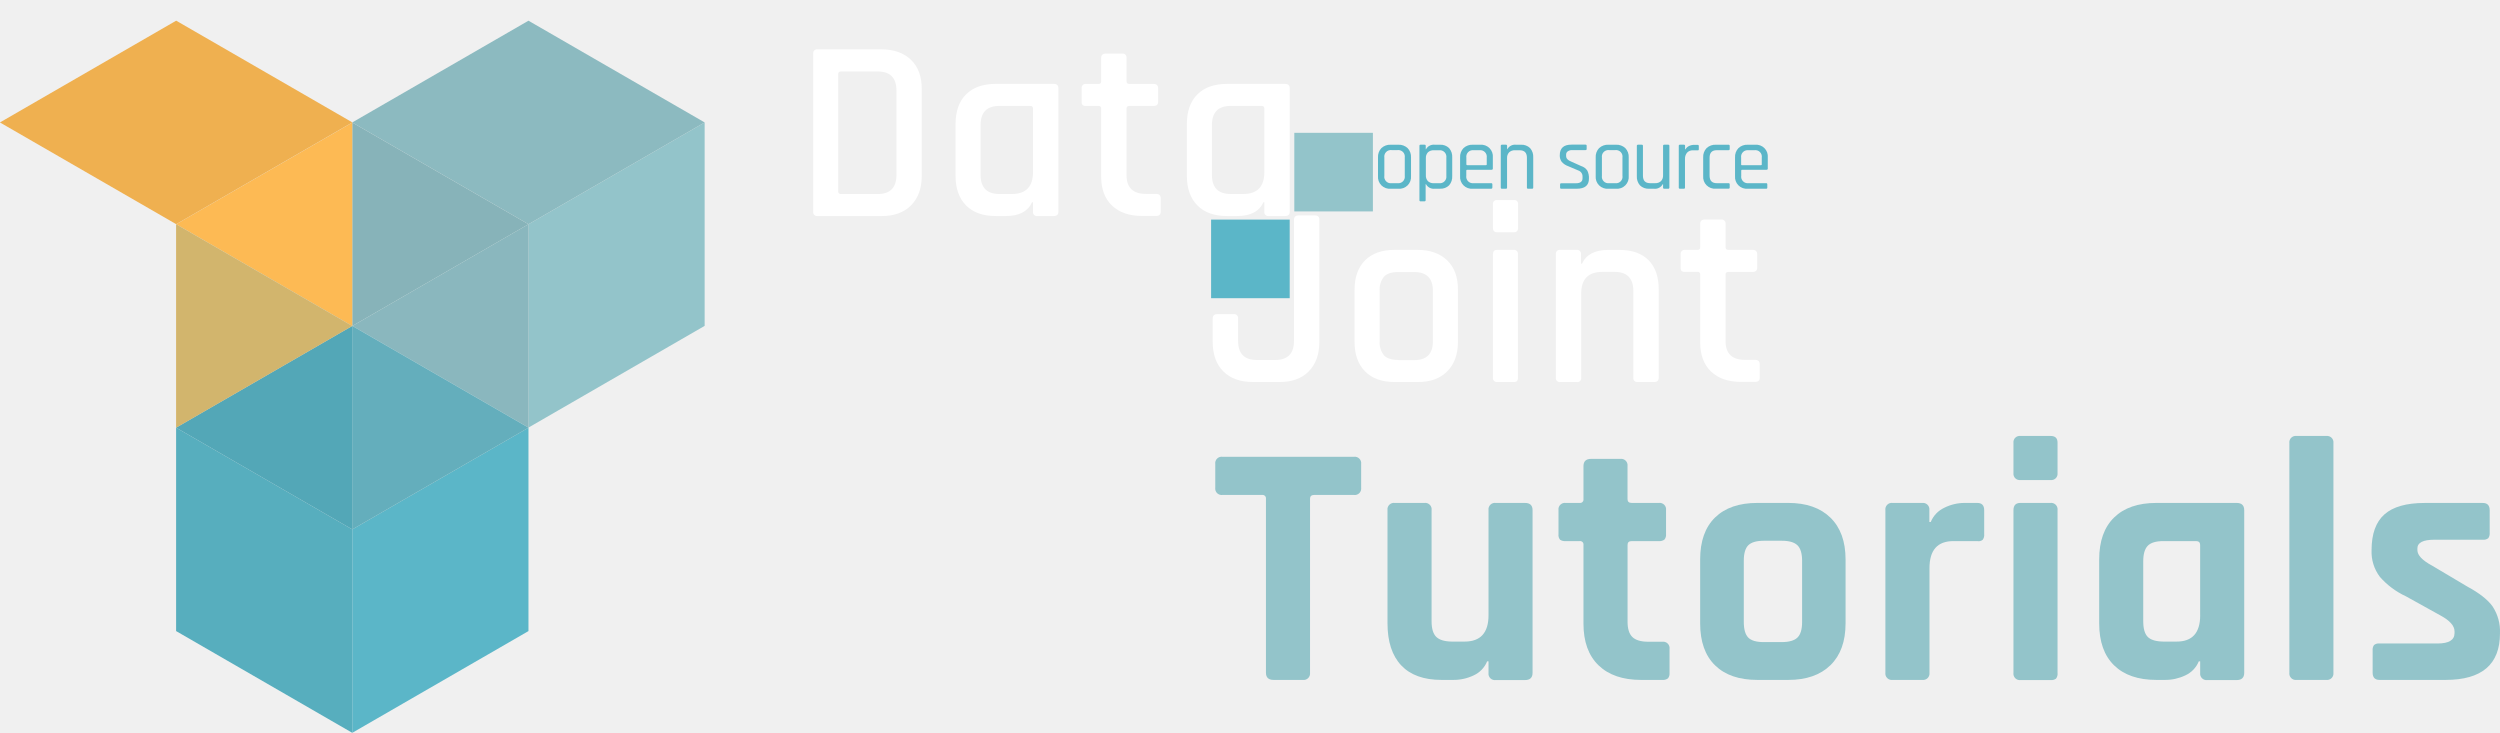
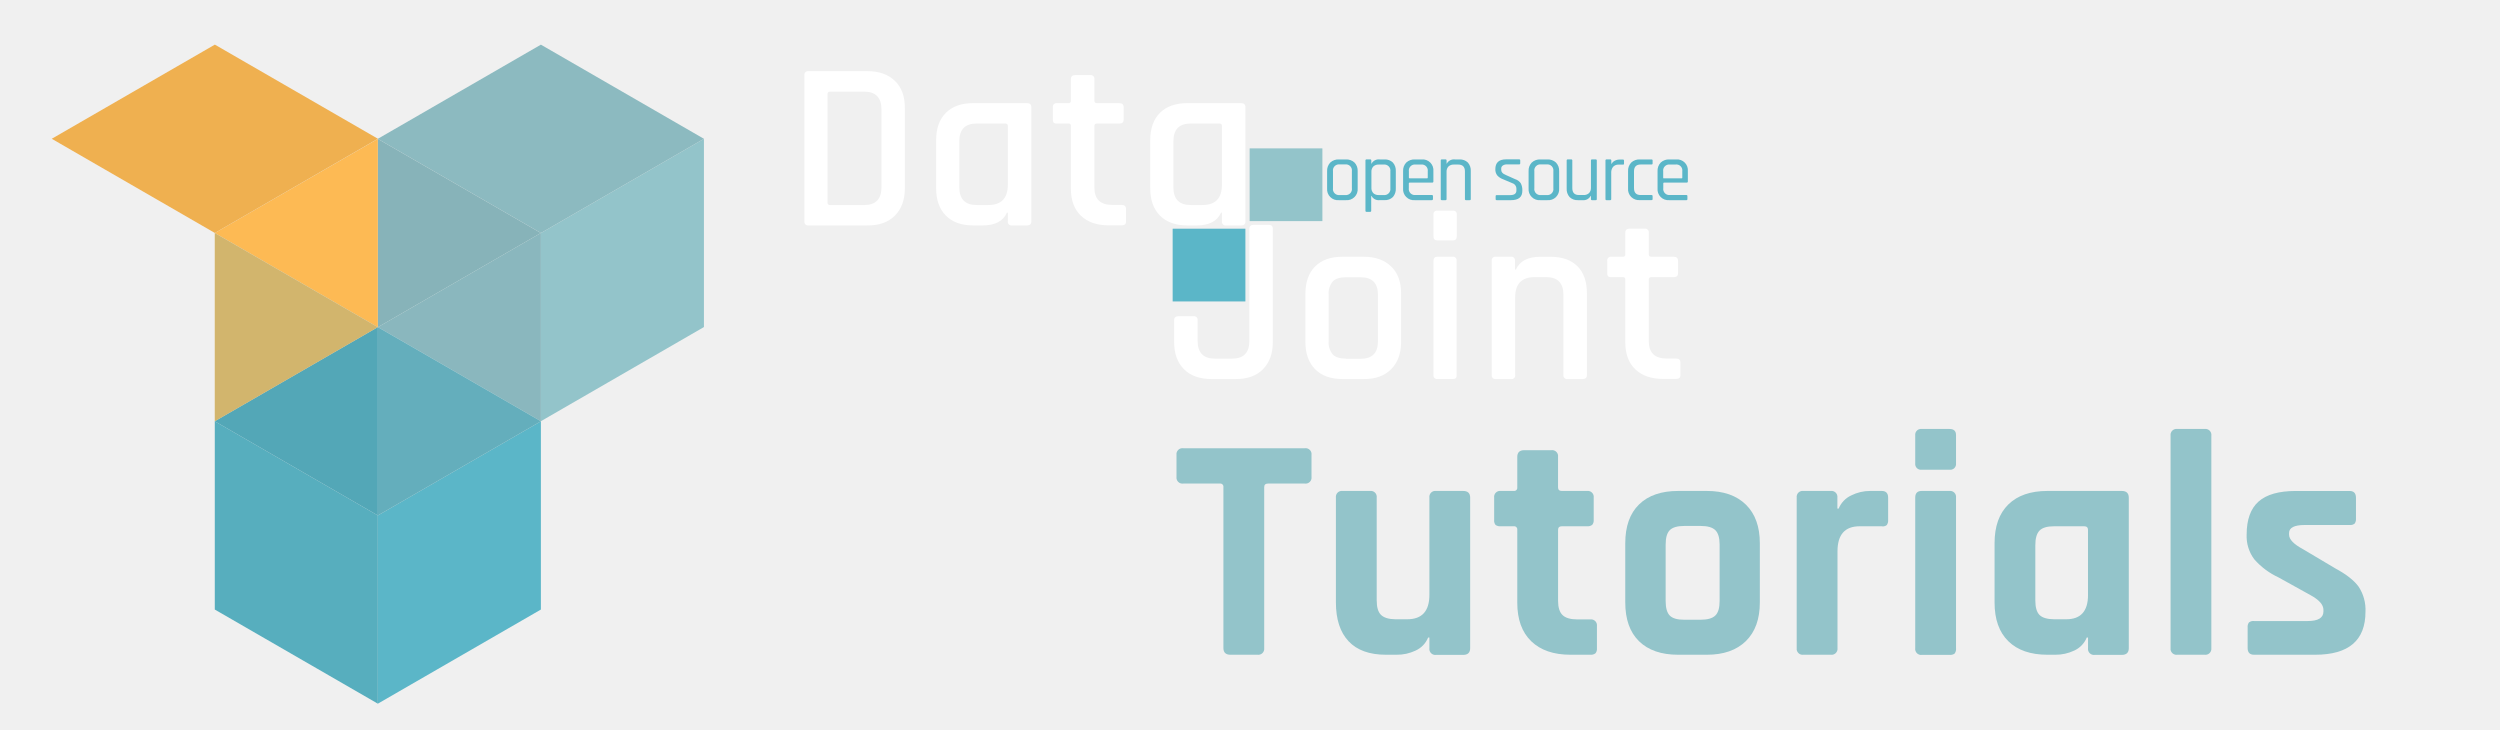
- <svg xmlns="http://www.w3.org/2000/svg" id="Layer_1" data-name="Layer 1" viewBox="0 0 799.62 234.39">
+ <svg xmlns="http://www.w3.org/2000/svg" id="Layer_1" data-name="Layer 1" viewBox="0 0 864 252">
  <defs>
    <style>.cls-1{fill:#fff;}.cls-10,.cls-2{fill:#93c4ca;}.cls-3{fill:#5bb6c8;}.cls-4{fill:none;}.cls-5{fill:#8cbac0;}.cls-6{fill:#87b3b9;}.cls-7{fill:#54a7b7;}.cls-8{fill:#fdba54;}.cls-9{fill:#57aebe;}.cls-10,.cls-12{opacity:0.25;}.cls-11{fill:#efb050;}.cls-12{fill:#50a6b7;}</style>
  </defs>
-   <path class="cls-1" d="M278,76.5V26a1.24,1.24,0,0,1,1.41-1.41h20.38q6,0,9.49,3.36t3.44,9.49V65.06q0,6-3.44,9.45t-9.49,3.4H279.36A1.24,1.24,0,0,1,278,76.5Zm8.95-5.63h11.68q6,0,6-6.13V37.8q0-6.13-6-6.13H286.9c-.61,0-.91.28-.91.83V70A.8.8,0,0,0,286.9,70.87Z" transform="translate(-17.9 -8.81)" />
-   <path class="cls-1" d="M339.61,77.91h-3.23q-6.13,0-9.49-3.4t-3.36-9.45V48.49q0-6.13,3.36-9.49t9.49-3.36h18.56q1.49,0,1.49,1.41V76.5q0,1.41-1.49,1.41h-5.22a1.24,1.24,0,0,1-1.41-1.41v-3H348Q346,77.91,339.61,77.91Zm8.7-14.09V43.52q0-.83-.91-.83h-9.86q-6,0-6,6.13V64.73q0,6.13,6,6.13h4Q348.3,70.87,348.31,63.82Z" transform="translate(-17.9 -8.81)" />
-   <path class="cls-1" d="M369.27,42.69h-4a1.59,1.59,0,0,1-1.12-.29,1.45,1.45,0,0,1-.29-1V37.06a1.25,1.25,0,0,1,1.41-1.41h4a.73.73,0,0,0,.83-.83V27.36q0-1.41,1.49-1.41h5.22a1.25,1.25,0,0,1,1.41,1.41v7.46c0,.55.3.83.91.83h7.71q1.49,0,1.49,1.41v4.31q0,1.33-1.49,1.33h-7.71c-.61,0-.91.28-.91.83v21.3q0,6,6.21,6h3.23q1.49,0,1.49,1.41v4.31q0,1.33-1.49,1.33h-4.47q-6.13,0-9.61-3.31t-3.48-9.36V43.52A.73.73,0,0,0,369.27,42.69Z" transform="translate(-17.9 -8.81)" />
-   <path class="cls-1" d="M413.6,77.91h-3.23q-6.13,0-9.49-3.4t-3.36-9.45V48.49q0-6.13,3.36-9.49t9.49-3.36h18.56q1.49,0,1.49,1.41V76.5q0,1.41-1.49,1.41h-5.22a1.24,1.24,0,0,1-1.41-1.41v-3H422Q420,77.91,413.6,77.91Zm8.7-14.09V43.52q0-.83-.91-.83h-9.86q-6,0-6,6.13V64.73q0,6.13,6,6.13h4Q422.3,70.87,422.3,63.82Z" transform="translate(-17.9 -8.81)" />
-   <path class="cls-1" d="M433.26,77.71h5.22q1.41,0,1.41,1.33v39.11q0,6-3.4,9.45T427,131h-8.29q-6.13,0-9.53-3.4t-3.4-9.45v-7.46q0-1.41,1.49-1.41h5.22a1.25,1.25,0,0,1,1.41,1.41v7.13q0,6.13,6,6.13h5.88q6,0,6-6.13V79.12Q431.77,77.71,433.26,77.71Z" transform="translate(-17.9 -8.81)" />
-   <path class="cls-1" d="M471.29,131H464q-6.13,0-9.49-3.4t-3.36-9.45V101.57q0-6.13,3.36-9.49T464,88.73h7.29q6,0,9.49,3.36t3.44,9.49v16.57q0,6-3.44,9.45T471.29,131Zm-6.13-7h5.05q6,0,6-6V101.82q0-6-6-6h-5.05q-3.15,0-4.56,1.45a6.41,6.41,0,0,0-1.41,4.6V117.9a6.4,6.4,0,0,0,1.41,4.6Q462,123.94,465.16,123.94Z" transform="translate(-17.9 -8.81)" />
-   <path class="cls-1" d="M495.41,81.68V74.14a1.17,1.17,0,0,1,1.33-1.33h5.39a1.17,1.17,0,0,1,1.33,1.33v7.54q0,1.41-1.33,1.41h-5.39Q495.41,83.09,495.41,81.68Zm0,47.9V90.14q0-1.41,1.33-1.41H502a1.25,1.25,0,0,1,1.41,1.41v39.44a1.6,1.6,0,0,1-.29,1.12,1.45,1.45,0,0,1-1,.29h-5.3A1.24,1.24,0,0,1,495.41,129.58Z" transform="translate(-17.9 -8.81)" />
-   <path class="cls-1" d="M522.17,131h-5.22a1.24,1.24,0,0,1-1.41-1.41V90.14a1.24,1.24,0,0,1,1.41-1.41h5.22a1.25,1.25,0,0,1,1.41,1.41v3h.33q2-4.39,8.37-4.39h3.65q6,0,9.28,3.31t3.23,9.53v28q0,1.41-1.49,1.41h-5.22a1.24,1.24,0,0,1-1.41-1.41V101.9q0-6.13-6-6.13h-3.89q-6.8,0-6.79,7v26.77A1.24,1.24,0,0,1,522.17,131Z" transform="translate(-17.9 -8.81)" />
-   <path class="cls-1" d="M560.87,95.77h-4a1.6,1.6,0,0,1-1.12-.29,1.45,1.45,0,0,1-.29-1V90.14a1.25,1.25,0,0,1,1.41-1.41h4a.73.73,0,0,0,.83-.83V80.44q0-1.41,1.49-1.41h5.22a1.25,1.25,0,0,1,1.41,1.41V87.9q0,.83.91.83h7.71q1.49,0,1.49,1.41v4.31q0,1.33-1.49,1.33h-7.71q-.91,0-.91.83v21.3q0,6,6.21,6h3.23q1.49,0,1.49,1.41v4.31q0,1.33-1.49,1.33h-4.47q-6.13,0-9.61-3.31t-3.48-9.36V96.6A.73.73,0,0,0,560.87,95.77Z" transform="translate(-17.9 -8.81)" />
-   <rect class="cls-2" x="413.98" y="42.48" width="25.14" height="25.14" />
-   <rect class="cls-3" x="387.37" y="70.24" width="25.14" height="25.14" />
-   <path class="cls-3" d="M465.11,69.18h-2.37a3.76,3.76,0,0,1-4.09-4.09V59.18a4,4,0,0,1,1.09-3,4.08,4.08,0,0,1,3-1.08h2.38a4.08,4.08,0,0,1,3,1.08,4,4,0,0,1,1.09,3v5.91a3.76,3.76,0,0,1-4.09,4.09ZM463,67.41h1.93A2.08,2.08,0,0,0,467.21,65v-5.8a2.08,2.08,0,0,0-2.32-2.38H463a2.08,2.08,0,0,0-2.32,2.38V65A2.08,2.08,0,0,0,463,67.41Z" transform="translate(-17.9 -8.81)" />
-   <path class="cls-3" d="M473.53,73.21h-1.24a.34.34,0,0,1-.39-.39V55.48a.34.34,0,0,1,.39-.39h1.24a.34.34,0,0,1,.39.39v1.08H474a2.8,2.8,0,0,1,2.82-1.46h1.66a3.85,3.85,0,0,1,2.91,1.08,4.16,4.16,0,0,1,1,3v5.91a4.16,4.16,0,0,1-1,3,3.85,3.85,0,0,1-2.91,1.08h-1.66A2.8,2.8,0,0,1,474,67.72h-.11v5.11A.34.34,0,0,1,473.53,73.21Zm3-5.8h1.63a2.1,2.1,0,0,0,2.35-2.4V59.27a2.1,2.1,0,0,0-2.35-2.4h-1.63a2.58,2.58,0,0,0-1.91.66,2.54,2.54,0,0,0-.66,1.88v5.47a2.54,2.54,0,0,0,.66,1.88A2.58,2.58,0,0,0,476.49,67.41Z" transform="translate(-17.9 -8.81)" />
-   <path class="cls-3" d="M494.83,69.18H489a3.76,3.76,0,0,1-4.09-4.09V59.18a4,4,0,0,1,1.09-3,4.08,4.08,0,0,1,3-1.08h2.32a3.74,3.74,0,0,1,4.06,4.09v3.51q0,.41-.39.41h-7.82c-.18,0-.28.08-.28.25V65a2.09,2.09,0,0,0,2.32,2.4h5.63a.34.34,0,0,1,.39.39v1Q495.21,69.18,494.83,69.18Zm-7.68-7.54h6a.24.24,0,0,0,.28-.28V59.24a2.08,2.08,0,0,0-2.32-2.38h-1.88a2.08,2.08,0,0,0-2.32,2.38v2.13A.24.24,0,0,0,487.15,61.64Z" transform="translate(-17.9 -8.81)" />
-   <path class="cls-3" d="M499.55,69.18h-1.24a.34.34,0,0,1-.39-.39V55.48a.34.34,0,0,1,.39-.39h1.24a.34.34,0,0,1,.39.39v1.08H500a2.8,2.8,0,0,1,2.82-1.46h1.55a3.9,3.9,0,0,1,2.93,1.08,4.13,4.13,0,0,1,1,3v9.61a.34.34,0,0,1-.39.39h-1.24a.34.34,0,0,1-.39-.39V59.27q0-2.4-2.32-2.4H502.5a2.58,2.58,0,0,0-1.91.66,2.54,2.54,0,0,0-.66,1.88v9.39A.34.34,0,0,1,499.55,69.18Z" transform="translate(-17.9 -8.81)" />
-   <path class="cls-3" d="M522.2,69.18h-4.92a.34.34,0,0,1-.39-.39v-1c0-.24.13-.36.39-.36h4.64q2.15,0,2.15-1.6v-.52a2,2,0,0,0-1.41-2l-3.26-1.38a4.8,4.8,0,0,1-2-1.37,3.32,3.32,0,0,1-.61-2.09q0-3.4,3.73-3.4H525a.34.34,0,0,1,.39.39v1q0,.36-.39.36h-4.17a2.34,2.34,0,0,0-1.5.41,1.22,1.22,0,0,0-.51,1v.47q0,1.16,1.58,1.77l3.26,1.46a3.59,3.59,0,0,1,1.95,1.46,5.17,5.17,0,0,1,.51,2.51Q526.15,69.18,522.2,69.18Z" transform="translate(-17.9 -8.81)" />
-   <path class="cls-3" d="M534.74,69.18h-2.37a3.76,3.76,0,0,1-4.09-4.09V59.18a4,4,0,0,1,1.09-3,4.08,4.08,0,0,1,3-1.08h2.38a4.08,4.08,0,0,1,3,1.08,4,4,0,0,1,1.09,3v5.91a3.76,3.76,0,0,1-4.09,4.09Zm-2.15-1.77h1.93A2.08,2.08,0,0,0,536.84,65v-5.8a2.08,2.08,0,0,0-2.32-2.38h-1.93a2.08,2.08,0,0,0-2.32,2.38V65A2.08,2.08,0,0,0,532.58,67.41Z" transform="translate(-17.9 -8.81)" />
-   <path class="cls-3" d="M546.92,69.18h-1.55a3.9,3.9,0,0,1-2.93-1.08,4.13,4.13,0,0,1-1-3V55.48a.34.34,0,0,1,.39-.39H543a.34.34,0,0,1,.39.39V65q0,2.4,2.29,2.4h1.58a2.58,2.58,0,0,0,1.91-.66,2.54,2.54,0,0,0,.66-1.88V55.48a.34.34,0,0,1,.39-.39h1.24a.34.34,0,0,1,.39.39V68.79a.34.34,0,0,1-.39.39h-1.24a.34.34,0,0,1-.39-.39V67.72h-.11A2.8,2.8,0,0,1,546.92,69.18Z" transform="translate(-17.9 -8.81)" />
-   <path class="cls-3" d="M556.48,69.18h-1.24a.34.34,0,0,1-.39-.39V55.48a.34.34,0,0,1,.39-.39h1.24a.34.34,0,0,1,.39.39v1.1H557a2.4,2.4,0,0,1,1-1,3.62,3.62,0,0,1,1.82-.44h1.08c.24,0,.36.13.36.39v1a.44.44,0,0,1-.08.29.29.29,0,0,1-.28.07h-1.49a2.42,2.42,0,0,0-1.91.75,3,3,0,0,0-.66,2v9.14A.34.34,0,0,1,556.48,69.18Z" transform="translate(-17.9 -8.81)" />
-   <path class="cls-3" d="M571.14,67.8v1q0,.36-.39.36h-4a3.76,3.76,0,0,1-4.09-4.09V59.18a4,4,0,0,1,1.09-3,4.08,4.08,0,0,1,3-1.08h4a.34.34,0,0,1,.39.39v1q0,.36-.39.36H567q-2.29,0-2.29,2.4V65q0,2.4,2.29,2.4h3.78A.34.34,0,0,1,571.14,67.8Z" transform="translate(-17.9 -8.81)" />
-   <path class="cls-3" d="M582.8,69.18h-5.86a3.76,3.76,0,0,1-4.09-4.09V59.18a4,4,0,0,1,1.09-3,4.08,4.08,0,0,1,3-1.08h2.32a3.74,3.74,0,0,1,4.06,4.09v3.51q0,.41-.39.41h-7.82c-.18,0-.28.08-.28.25V65a2.09,2.09,0,0,0,2.32,2.4h5.63a.34.34,0,0,1,.39.39v1Q583.19,69.18,582.8,69.18Zm-7.68-7.54h6a.24.24,0,0,0,.28-.28V59.24A2.08,2.08,0,0,0,579,56.86h-1.88a2.08,2.08,0,0,0-2.32,2.38v2.13A.24.24,0,0,0,575.12,61.64Z" transform="translate(-17.9 -8.81)" />
-   <rect class="cls-4" x="254" width="419.09" height="168.55" />
-   <path class="cls-2" d="M434.57,226.28h-9.32q-2.44,0-2.44-2.33V168.34a1.08,1.08,0,0,0-1.22-1.22H408.93a2.06,2.06,0,0,1-2.33-2.33v-7.55a2.06,2.06,0,0,1,2.33-2.33h42a2.06,2.06,0,0,1,2.33,2.33v7.55a2.06,2.06,0,0,1-2.33,2.33H438.24q-1.33,0-1.33,1.22V224A2.06,2.06,0,0,1,434.57,226.28Z" transform="translate(-17.9 -8.81)" />
-   <path class="cls-2" d="M482.64,226.28H479q-8.55,0-12.93-4.66t-4.38-13.43V172a2.06,2.06,0,0,1,2.33-2.33h9.44a2.06,2.06,0,0,1,2.33,2.33v35.52q0,3.55,1.5,5t4.94,1.5h4.11q7.66,0,7.66-8.44V172a2.06,2.06,0,0,1,2.33-2.33h9.32q2.44,0,2.44,2.33V224q0,2.33-2.44,2.33h-9.32A2.06,2.06,0,0,1,494,224v-3.66h-.44a8.43,8.43,0,0,1-4.33,4.5A14.9,14.9,0,0,1,482.64,226.28Z" transform="translate(-17.9 -8.81)" />
-   <path class="cls-2" d="M523.15,181.88h-4.44a2.81,2.81,0,0,1-1.83-.44,2.36,2.36,0,0,1-.5-1.78V172a2.06,2.06,0,0,1,2.33-2.33h4.44a1.08,1.08,0,0,0,1.22-1.22V157.91q0-2.33,2.44-2.33h9.32a2.06,2.06,0,0,1,2.33,2.33v10.54q0,1.22,1.33,1.22h8.66a2.06,2.06,0,0,1,2.33,2.33v7.66a2.38,2.38,0,0,1-.5,1.72,2.58,2.58,0,0,1-1.83.5H539.8q-1.33,0-1.33,1.22v24.53q0,3.44,1.55,4.94t5.11,1.5h4.44a2.06,2.06,0,0,1,2.33,2.33v7.66a2.39,2.39,0,0,1-.5,1.72,2.58,2.58,0,0,1-1.83.5H542.8q-8.77,0-13.6-4.66t-4.83-13.32V183.1A1.08,1.08,0,0,0,523.15,181.88Z" transform="translate(-17.9 -8.81)" />
-   <path class="cls-2" d="M589.86,226.28H580q-8.77,0-13.54-4.66t-4.77-13.43V187.76q0-8.77,4.77-13.43T580,169.67h9.88q8.66,0,13.49,4.72t4.83,13.38v20.42q0,8.66-4.83,13.38T589.86,226.28Zm-7.77-12.1h5.66q3.55,0,5.05-1.44t1.5-5V188.21q0-3.55-1.5-5t-5.05-1.44h-5.66q-3.55,0-5,1.44t-1.44,5v19.54q0,3.55,1.44,5T582.09,214.18Z" transform="translate(-17.9 -8.81)" />
-   <path class="cls-2" d="M632.71,226.28h-9.44a2.06,2.06,0,0,1-2.33-2.33V172a2.06,2.06,0,0,1,2.33-2.33h9.44A2.06,2.06,0,0,1,635,172v3.77h.44a8.64,8.64,0,0,1,4.33-4.55,14.46,14.46,0,0,1,6.55-1.55h4q2.22,0,2.22,2.33v7.66a2.58,2.58,0,0,1-.5,1.83,2.11,2.11,0,0,1-1.72.39H642.7q-7.66,0-7.66,8.66V224A2.06,2.06,0,0,1,632.71,226.28Z" transform="translate(-17.9 -8.81)" />
-   <path class="cls-2" d="M661.9,160.13v-9.66a2,2,0,0,1,2.22-2.22h9.66q2.22,0,2.22,2.11v9.77a2,2,0,0,1-2.22,2.22h-9.66A2,2,0,0,1,661.9,160.13Zm0,63.82V172q0-2.33,2.22-2.33h9.55A2.06,2.06,0,0,1,676,172V224a2.56,2.56,0,0,1-.5,1.89,2.59,2.59,0,0,1-1.72.44h-9.55A2.06,2.06,0,0,1,661.9,224Z" transform="translate(-17.9 -8.81)" />
-   <path class="cls-2" d="M710.29,226.28h-2.66q-8.77,0-13.54-4.66t-4.77-13.43V187.76q0-8.77,4.77-13.43t13.54-4.66h25.64q2.44,0,2.44,2.33V224q0,2.33-2.44,2.33h-9.32a2.06,2.06,0,0,1-2.33-2.33v-3.66h-.44a8.42,8.42,0,0,1-4.33,4.5A14.9,14.9,0,0,1,710.29,226.28Zm11.32-20.65V183.1q0-1.22-1.33-1.22H709.85q-3.55,0-5,1.5t-1.44,5.05v19.09q0,3.55,1.44,5t5,1.5H714Q721.62,214.07,721.62,205.63Z" transform="translate(-17.9 -8.81)" />
-   <path class="cls-2" d="M761.91,226.28h-9.43a2.06,2.06,0,0,1-2.33-2.33V150.58a2.06,2.06,0,0,1,2.33-2.33h9.43a2.06,2.06,0,0,1,2.33,2.33V224A2.06,2.06,0,0,1,761.91,226.28Z" transform="translate(-17.9 -8.81)" />
-   <path class="cls-2" d="M800.09,226.28H779q-2.22,0-2.22-2.33v-7.1a2.59,2.59,0,0,1,.44-1.72,2.36,2.36,0,0,1,1.78-.5h18.54q5.44,0,5.44-3.33v-.55q0-2.66-4.55-5.11l-11-6.1a25.13,25.13,0,0,1-8.33-6.22,13.26,13.26,0,0,1-2.66-8.55q0-7.77,4.11-11.43t12.88-3.66H812q2.22,0,2.22,2.33v7.21a2.6,2.6,0,0,1-.44,1.72,2.37,2.37,0,0,1-1.78.5H796.54q-5.44,0-5.44,2.78v.55q0,2.44,4.77,5l11.21,6.66q5.77,3.11,8.1,6.38a14.52,14.52,0,0,1,2.33,8.6Q817.52,226.28,800.09,226.28Z" transform="translate(-17.9 -8.81)" />
+   <path class="cls-1" d="M278,76.5V26a1.24,1.24,0,0,1,1.41-1.41h20.38q6,0,9.49,3.36t3.44,9.49V65.06q0,6-3.44,9.45t-9.49,3.4H279.36A1.24,1.24,0,0,1,278,76.5Zm8.95-5.63h11.68q6,0,6-6.13V37.8q0-6.13-6-6.13H286.9c-.61,0-.91.28-.91.83V70A.8.8,0,0,0,286.9,70.87Z" />
+   <path class="cls-1" d="M339.61,77.91h-3.23q-6.13,0-9.49-3.4t-3.36-9.45V48.49q0-6.13,3.36-9.49t9.49-3.36h18.56q1.49,0,1.49,1.41V76.5q0,1.41-1.49,1.41h-5.22a1.24,1.24,0,0,1-1.41-1.41v-3H348Q346,77.91,339.61,77.91Zm8.7-14.09V43.52q0-.83-.91-.83h-9.86q-6,0-6,6.13V64.73q0,6.13,6,6.13h4Q348.3,70.87,348.31,63.82Z" />
+   <path class="cls-1" d="M369.27,42.69h-4a1.59,1.59,0,0,1-1.12-.29,1.45,1.45,0,0,1-.29-1V37.06a1.25,1.25,0,0,1,1.41-1.41h4a.73.73,0,0,0,.83-.83V27.36q0-1.41,1.49-1.41h5.22a1.25,1.25,0,0,1,1.41,1.41v7.46c0,.55.3.83.91.83h7.71q1.49,0,1.49,1.41v4.31q0,1.33-1.49,1.33h-7.71c-.61,0-.91.28-.91.83v21.3q0,6,6.21,6h3.23q1.49,0,1.49,1.41v4.31q0,1.33-1.49,1.33h-4.47q-6.13,0-9.61-3.31t-3.48-9.36V43.52A.73.73,0,0,0,369.27,42.69Z" />
+   <path class="cls-1" d="M413.6,77.91h-3.23q-6.13,0-9.49-3.4t-3.36-9.45V48.49q0-6.13,3.36-9.49t9.49-3.36h18.56q1.49,0,1.49,1.41V76.5q0,1.41-1.49,1.41h-5.22a1.24,1.24,0,0,1-1.41-1.41v-3H422Q420,77.91,413.6,77.91Zm8.7-14.09V43.52q0-.83-.91-.83h-9.86q-6,0-6,6.13V64.73q0,6.13,6,6.13h4Q422.3,70.87,422.3,63.82Z" />
+   <path class="cls-1" d="M433.26,77.71h5.22q1.41,0,1.41,1.33v39.11q0,6-3.4,9.45T427,131h-8.29q-6.13,0-9.53-3.4t-3.4-9.45v-7.46q0-1.41,1.49-1.41h5.22a1.25,1.25,0,0,1,1.41,1.41v7.13q0,6.13,6,6.13h5.88q6,0,6-6.13V79.12Q431.77,77.71,433.26,77.71Z" />
+   <path class="cls-1" d="M471.29,131H464q-6.13,0-9.49-3.4t-3.36-9.45V101.57q0-6.13,3.36-9.49T464,88.73h7.29q6,0,9.49,3.36t3.44,9.49v16.57q0,6-3.44,9.45T471.29,131Zm-6.13-7h5.05q6,0,6-6V101.82q0-6-6-6h-5.05q-3.15,0-4.56,1.45a6.41,6.41,0,0,0-1.41,4.6V117.9a6.4,6.4,0,0,0,1.41,4.6Q462,123.94,465.16,123.94Z" />
+   <path class="cls-1" d="M495.41,81.68V74.14a1.17,1.17,0,0,1,1.33-1.33h5.39a1.17,1.17,0,0,1,1.33,1.33v7.54q0,1.41-1.33,1.41h-5.39Q495.41,83.09,495.41,81.68Zm0,47.9V90.14q0-1.41,1.33-1.41H502a1.25,1.25,0,0,1,1.41,1.41v39.44a1.6,1.6,0,0,1-.29,1.12,1.45,1.45,0,0,1-1,.29h-5.3A1.24,1.24,0,0,1,495.41,129.58Z" />
+   <path class="cls-1" d="M522.17,131h-5.22a1.24,1.24,0,0,1-1.41-1.41V90.14a1.24,1.24,0,0,1,1.41-1.41h5.22a1.25,1.25,0,0,1,1.41,1.41v3h.33q2-4.39,8.37-4.39h3.65q6,0,9.28,3.31t3.23,9.53v28q0,1.41-1.49,1.41h-5.22a1.24,1.24,0,0,1-1.41-1.41V101.9q0-6.13-6-6.13h-3.89q-6.8,0-6.79,7v26.77A1.24,1.24,0,0,1,522.17,131Z" />
+   <path class="cls-1" d="M560.87,95.77h-4a1.6,1.6,0,0,1-1.12-.29,1.45,1.45,0,0,1-.29-1V90.14a1.25,1.25,0,0,1,1.41-1.41h4a.73.73,0,0,0,.83-.83V80.44q0-1.41,1.49-1.41h5.22a1.25,1.25,0,0,1,1.41,1.41V87.9q0,.83.91.83h7.71q1.49,0,1.49,1.41v4.31q0,1.33-1.49,1.33h-7.71q-.91,0-.91.83v21.3q0,6,6.21,6h3.23q1.49,0,1.49,1.41v4.31q0,1.33-1.49,1.33h-4.47q-6.13,0-9.61-3.31t-3.48-9.36V96.6A.73.73,0,0,0,560.87,95.77Z" />
+   <rect class="cls-2" x="431.88" y="51.28" width="25.14" height="25.14" />
+   <rect class="cls-3" x="405.27" y="79.04" width="25.14" height="25.14" />
+   <path class="cls-3" d="M465.11,69.18h-2.37a3.76,3.76,0,0,1-4.09-4.09V59.18a4,4,0,0,1,1.09-3,4.08,4.08,0,0,1,3-1.08h2.38a4.08,4.08,0,0,1,3,1.08,4,4,0,0,1,1.09,3v5.91a3.76,3.76,0,0,1-4.09,4.09ZM463,67.41h1.93A2.08,2.08,0,0,0,467.21,65v-5.8a2.08,2.08,0,0,0-2.32-2.38H463a2.08,2.08,0,0,0-2.32,2.38V65A2.08,2.08,0,0,0,463,67.41Z" />
+   <path class="cls-3" d="M473.53,73.21h-1.24a.34.34,0,0,1-.39-.39V55.48a.34.34,0,0,1,.39-.39h1.24a.34.34,0,0,1,.39.39v1.08H474a2.8,2.8,0,0,1,2.82-1.46h1.66a3.85,3.85,0,0,1,2.91,1.08,4.16,4.16,0,0,1,1,3v5.91a4.16,4.16,0,0,1-1,3,3.85,3.85,0,0,1-2.91,1.08h-1.66A2.8,2.8,0,0,1,474,67.72h-.11v5.11A.34.34,0,0,1,473.53,73.21Zm3-5.8h1.63a2.1,2.1,0,0,0,2.35-2.4V59.27a2.1,2.1,0,0,0-2.35-2.4h-1.63a2.58,2.58,0,0,0-1.91.66,2.54,2.54,0,0,0-.66,1.88v5.47a2.54,2.54,0,0,0,.66,1.88A2.58,2.58,0,0,0,476.49,67.41Z" />
+   <path class="cls-3" d="M494.83,69.18H489a3.76,3.76,0,0,1-4.09-4.09V59.18a4,4,0,0,1,1.09-3,4.08,4.08,0,0,1,3-1.08h2.32a3.74,3.74,0,0,1,4.06,4.09v3.51q0,.41-.39.41h-7.82c-.18,0-.28.08-.28.25V65a2.09,2.09,0,0,0,2.32,2.4h5.63a.34.34,0,0,1,.39.39v1Q495.21,69.18,494.83,69.18Zm-7.68-7.54h6a.24.24,0,0,0,.28-.28V59.24a2.08,2.08,0,0,0-2.32-2.38h-1.88a2.08,2.08,0,0,0-2.32,2.38v2.13A.24.24,0,0,0,487.15,61.64Z" />
+   <path class="cls-3" d="M499.55,69.18h-1.24a.34.34,0,0,1-.39-.39V55.48a.34.34,0,0,1,.39-.39h1.24a.34.34,0,0,1,.39.39v1.08H500a2.8,2.8,0,0,1,2.82-1.46h1.55a3.9,3.9,0,0,1,2.93,1.08,4.13,4.13,0,0,1,1,3v9.61a.34.34,0,0,1-.39.39h-1.24a.34.34,0,0,1-.39-.39V59.27q0-2.4-2.32-2.4H502.5a2.58,2.58,0,0,0-1.91.66,2.54,2.54,0,0,0-.66,1.88v9.39A.34.34,0,0,1,499.55,69.18Z" />
+   <path class="cls-3" d="M522.2,69.18h-4.92a.34.34,0,0,1-.39-.39v-1c0-.24.13-.36.39-.36h4.64q2.15,0,2.15-1.6v-.52a2,2,0,0,0-1.41-2l-3.26-1.38a4.8,4.8,0,0,1-2-1.37,3.32,3.32,0,0,1-.61-2.09q0-3.4,3.73-3.4H525a.34.34,0,0,1,.39.39v1q0,.36-.39.36h-4.17a2.34,2.34,0,0,0-1.5.41,1.22,1.22,0,0,0-.51,1v.47q0,1.16,1.58,1.77l3.26,1.46a3.59,3.59,0,0,1,1.95,1.46,5.17,5.17,0,0,1,.51,2.51Q526.15,69.18,522.2,69.18Z" />
+   <path class="cls-3" d="M534.74,69.18h-2.37a3.76,3.76,0,0,1-4.09-4.09V59.18a4,4,0,0,1,1.09-3,4.08,4.08,0,0,1,3-1.08h2.38a4.08,4.08,0,0,1,3,1.08,4,4,0,0,1,1.09,3v5.91a3.76,3.76,0,0,1-4.09,4.09Zm-2.15-1.77h1.93A2.08,2.08,0,0,0,536.84,65v-5.8a2.08,2.08,0,0,0-2.32-2.38h-1.93a2.08,2.08,0,0,0-2.32,2.38V65A2.08,2.08,0,0,0,532.58,67.41Z" />
+   <path class="cls-3" d="M546.92,69.18h-1.55a3.9,3.9,0,0,1-2.93-1.08,4.13,4.13,0,0,1-1-3V55.48a.34.34,0,0,1,.39-.39H543a.34.34,0,0,1,.39.39V65q0,2.4,2.29,2.4h1.58a2.58,2.58,0,0,0,1.91-.66,2.54,2.54,0,0,0,.66-1.88V55.48a.34.34,0,0,1,.39-.39h1.24a.34.34,0,0,1,.39.39V68.79a.34.34,0,0,1-.39.39h-1.24a.34.34,0,0,1-.39-.39V67.72h-.11A2.8,2.8,0,0,1,546.92,69.18Z" />
+   <path class="cls-3" d="M556.48,69.18h-1.24a.34.34,0,0,1-.39-.39V55.48a.34.34,0,0,1,.39-.39h1.24a.34.34,0,0,1,.39.39v1.1H557a2.4,2.4,0,0,1,1-1,3.62,3.62,0,0,1,1.82-.44h1.08c.24,0,.36.13.36.39v1a.44.44,0,0,1-.08.29.29.29,0,0,1-.28.07h-1.49a2.42,2.42,0,0,0-1.91.75,3,3,0,0,0-.66,2v9.14A.34.34,0,0,1,556.48,69.18Z" />
+   <path class="cls-3" d="M571.14,67.8v1q0,.36-.39.36h-4a3.76,3.76,0,0,1-4.09-4.09V59.18a4,4,0,0,1,1.09-3,4.08,4.08,0,0,1,3-1.08h4a.34.34,0,0,1,.39.39v1q0,.36-.39.36H567q-2.29,0-2.29,2.4V65q0,2.4,2.29,2.4h3.78A.34.34,0,0,1,571.14,67.8Z" />
+   <path class="cls-3" d="M582.8,69.18h-5.86a3.76,3.76,0,0,1-4.09-4.09V59.18a4,4,0,0,1,1.09-3,4.08,4.08,0,0,1,3-1.08h2.32a3.74,3.74,0,0,1,4.06,4.09v3.51q0,.41-.39.41h-7.82c-.18,0-.28.08-.28.25V65a2.09,2.09,0,0,0,2.32,2.4h5.63a.34.34,0,0,1,.39.39v1Q583.19,69.18,582.8,69.18Zm-7.68-7.54h6a.24.24,0,0,0,.28-.28V59.24A2.08,2.08,0,0,0,579,56.86h-1.88a2.08,2.08,0,0,0-2.32,2.38v2.13A.24.24,0,0,0,575.12,61.64Z" />
+   <rect class="cls-4" x="271.91" y="8.81" width="419.09" height="168.55" />
+   <path class="cls-2" d="M434.57,226.28h-9.32q-2.44,0-2.44-2.33V168.34a1.08,1.08,0,0,0-1.22-1.22H408.93a2.06,2.06,0,0,1-2.33-2.33v-7.55a2.06,2.06,0,0,1,2.33-2.33h42a2.06,2.06,0,0,1,2.33,2.33v7.55a2.06,2.06,0,0,1-2.33,2.33H438.24q-1.33,0-1.33,1.22V224A2.06,2.06,0,0,1,434.57,226.28Z" />
+   <path class="cls-2" d="M482.64,226.28H479q-8.55,0-12.93-4.66t-4.38-13.43V172a2.06,2.06,0,0,1,2.33-2.33h9.44a2.06,2.06,0,0,1,2.33,2.33v35.52q0,3.55,1.5,5t4.94,1.5h4.11q7.66,0,7.66-8.44V172a2.06,2.06,0,0,1,2.33-2.33h9.32q2.44,0,2.44,2.33V224q0,2.33-2.44,2.33h-9.32A2.06,2.06,0,0,1,494,224v-3.66h-.44a8.43,8.43,0,0,1-4.33,4.5A14.9,14.9,0,0,1,482.64,226.28Z" />
+   <path class="cls-2" d="M523.15,181.88h-4.44a2.81,2.81,0,0,1-1.83-.44,2.36,2.36,0,0,1-.5-1.78V172a2.06,2.06,0,0,1,2.33-2.33h4.44a1.08,1.08,0,0,0,1.22-1.22V157.91q0-2.33,2.44-2.33h9.32a2.06,2.06,0,0,1,2.33,2.33v10.54q0,1.22,1.33,1.22h8.66a2.06,2.06,0,0,1,2.33,2.33v7.66a2.38,2.38,0,0,1-.5,1.72,2.58,2.58,0,0,1-1.83.5H539.8q-1.33,0-1.33,1.22v24.53q0,3.44,1.55,4.94t5.11,1.5h4.44a2.06,2.06,0,0,1,2.33,2.33v7.66a2.39,2.39,0,0,1-.5,1.72,2.58,2.58,0,0,1-1.83.5H542.8q-8.77,0-13.6-4.66t-4.83-13.32V183.1A1.08,1.08,0,0,0,523.15,181.88Z" />
+   <path class="cls-2" d="M589.86,226.28H580q-8.77,0-13.54-4.66t-4.77-13.43V187.76q0-8.77,4.77-13.43T580,169.67h9.88q8.66,0,13.49,4.72t4.83,13.38v20.42q0,8.66-4.83,13.38T589.86,226.28Zm-7.77-12.1h5.66q3.55,0,5.05-1.44t1.5-5V188.21q0-3.55-1.5-5t-5.05-1.44h-5.66q-3.55,0-5,1.44t-1.44,5v19.54q0,3.55,1.44,5T582.09,214.18Z" />
+   <path class="cls-2" d="M632.71,226.28h-9.44a2.06,2.06,0,0,1-2.33-2.33V172a2.06,2.06,0,0,1,2.33-2.33h9.44A2.06,2.06,0,0,1,635,172v3.77h.44a8.64,8.64,0,0,1,4.33-4.55,14.46,14.46,0,0,1,6.55-1.55h4q2.22,0,2.22,2.33v7.66a2.58,2.58,0,0,1-.5,1.83,2.11,2.11,0,0,1-1.72.39H642.7q-7.66,0-7.66,8.66V224A2.06,2.06,0,0,1,632.71,226.28Z" />
+   <path class="cls-2" d="M661.9,160.13v-9.66a2,2,0,0,1,2.22-2.22h9.66q2.22,0,2.22,2.11v9.77a2,2,0,0,1-2.22,2.22h-9.66A2,2,0,0,1,661.9,160.13Zm0,63.82V172q0-2.33,2.22-2.33h9.55A2.06,2.06,0,0,1,676,172V224a2.56,2.56,0,0,1-.5,1.89,2.59,2.59,0,0,1-1.72.44h-9.55A2.06,2.06,0,0,1,661.9,224Z" />
+   <path class="cls-2" d="M710.29,226.28h-2.66q-8.77,0-13.54-4.66t-4.77-13.43V187.76q0-8.77,4.77-13.43t13.54-4.66h25.64q2.44,0,2.44,2.33V224q0,2.33-2.44,2.33h-9.32a2.06,2.06,0,0,1-2.33-2.33v-3.66h-.44a8.42,8.42,0,0,1-4.33,4.5A14.9,14.9,0,0,1,710.29,226.28Zm11.32-20.65V183.1q0-1.22-1.33-1.22H709.85q-3.55,0-5,1.5t-1.44,5.05v19.09q0,3.55,1.44,5t5,1.5H714Q721.62,214.07,721.62,205.63Z" />
+   <path class="cls-2" d="M761.91,226.28h-9.43a2.06,2.06,0,0,1-2.33-2.33V150.58a2.06,2.06,0,0,1,2.33-2.33h9.43a2.06,2.06,0,0,1,2.33,2.33V224A2.06,2.06,0,0,1,761.91,226.28Z" />
+   <path class="cls-2" d="M800.09,226.28H779q-2.22,0-2.22-2.33v-7.1a2.59,2.59,0,0,1,.44-1.72,2.36,2.36,0,0,1,1.78-.5h18.54q5.44,0,5.44-3.33v-.55q0-2.66-4.55-5.11l-11-6.1a25.13,25.13,0,0,1-8.33-6.22,13.26,13.26,0,0,1-2.66-8.55q0-7.77,4.11-11.43t12.88-3.66H812q2.22,0,2.22,2.33v7.21a2.6,2.6,0,0,1-.44,1.72,2.37,2.37,0,0,1-1.78.5H796.54q-5.44,0-5.44,2.78v.55q0,2.44,4.77,5l11.21,6.66q5.77,3.11,8.1,6.38a14.52,14.52,0,0,1,2.33,8.6Q817.52,226.28,800.09,226.28Z" />
  <g id="_Group_" data-name="&lt;Group&gt;">
-     <polygon class="cls-2" points="225.38 39.16 225.38 104.23 169.03 136.76 169.03 71.72 225.38 39.16" />
-     <polygon class="cls-5" points="112.68 39.19 112.67 39.19 112.67 39.16 169.03 6.62 225.38 39.16 169.03 71.72 112.68 39.19" />
-     <polygon class="cls-3" points="169.03 136.79 169.03 201.85 112.67 234.39 112.67 169.32 169.03 136.79" />
-     <polygon class="cls-2" points="169.03 136.76 169.03 136.79 112.7 104.27 112.72 104.25 169.03 136.76" />
-     <polygon class="cls-6" points="169.03 71.72 169.03 136.76 112.72 104.25 169.03 71.72" />
-     <polygon class="cls-6" points="112.68 39.19 169.03 71.72 112.72 104.25 112.67 104.23 112.67 39.19 112.68 39.19" />
-     <polygon class="cls-7" points="169.03 136.79 112.67 169.32 112.67 169.28 112.67 167.38 112.67 104.28 112.7 104.27 169.03 136.79" />
-     <polygon class="cls-8" points="112.67 104.25 112.65 104.27 56.33 71.72 56.35 71.71 112.67 39.19 112.67 104.23 112.72 104.25 112.7 104.27 112.67 104.25" />
-     <polygon class="cls-6" points="112.7 104.27 112.67 104.28 112.67 104.25 112.7 104.27" />
-     <polygon class="cls-9" points="112.67 169.32 112.67 234.39 56.33 201.85 56.33 137.1 56.33 136.79 112.67 169.32" />
-     <polygon class="cls-7" points="112.67 169.28 112.67 169.32 56.33 136.79 112.65 104.27 112.67 104.28 112.67 167.38 112.67 169.28" />
-     <polygon class="cls-7" points="112.67 104.25 112.67 104.28 112.65 104.27 112.67 104.25" />
-     <polygon class="cls-8" points="112.65 104.27 56.33 136.79 56.33 72.05 56.33 71.72 112.65 104.27" />
-     <polygon class="cls-10" points="112.7 169.32 112.7 104.28 169.05 71.72 169.05 136.79 112.7 169.32" />
-     <polygon class="cls-11" points="112.7 39.15 56.35 71.7 0 39.18 0 39.17 0 39.15 56.35 6.61 112.7 39.15" />
-     <polygon class="cls-12" points="112.7 104.25 112.7 169.32 56.35 136.79 56.35 72.03 56.35 71.73 56.35 71.72 112.7 104.25" />
+     <polygon class="cls-2" points="243.28 47.97 243.28 113.03 186.93 145.57 186.93 80.53 243.28 47.97" />
+     <polygon class="cls-5" points="130.58 48 130.58 47.99 130.58 47.97 186.93 15.43 243.28 47.97 186.93 80.53 130.58 48" />
+     <polygon class="cls-3" points="186.93 145.59 186.93 210.66 130.58 243.19 130.58 178.13 186.93 145.59" />
+     <polygon class="cls-2" points="186.93 145.57 186.93 145.59 130.6 113.07 130.62 113.06 186.93 145.57" />
+     <polygon class="cls-6" points="186.93 80.53 186.93 145.57 130.62 113.06 186.93 80.53" />
+     <polygon class="cls-6" points="130.58 48 186.93 80.53 130.62 113.06 130.58 113.03 130.58 47.99 130.58 48" />
+     <polygon class="cls-7" points="186.93 145.59 130.58 178.13 130.58 178.09 130.58 176.19 130.58 113.08 130.6 113.07 186.93 145.59" />
+     <polygon class="cls-8" points="130.58 113.06 130.56 113.07 74.23 80.53 74.25 80.51 130.58 47.99 130.58 113.03 130.62 113.06 130.6 113.07 130.58 113.06" />
+     <polygon class="cls-6" points="130.6 113.07 130.58 113.08 130.58 113.06 130.6 113.07" />
+     <polygon class="cls-9" points="130.58 178.13 130.58 243.19 74.23 210.66 74.23 145.9 74.23 145.59 130.58 178.13" />
+     <polygon class="cls-7" points="130.58 178.09 130.58 178.13 74.23 145.59 130.56 113.07 130.58 113.08 130.58 176.19 130.58 178.09" />
+     <polygon class="cls-7" points="130.58 113.06 130.58 113.08 130.56 113.07 130.58 113.06" />
+     <polygon class="cls-8" points="130.56 113.07 74.23 145.59 74.23 80.86 74.23 80.53 130.56 113.07" />
+     <polygon class="cls-10" points="130.6 178.13 130.6 113.08 186.95 80.53 186.95 145.59 130.6 178.13" />
+     <polygon class="cls-11" points="130.6 47.95 74.25 80.51 17.91 47.98 17.9 47.98 17.9 47.95 74.25 15.42 130.6 47.95" />
+     <polygon class="cls-12" points="130.6 113.06 130.6 178.13 74.25 145.59 74.25 80.83 74.25 80.54 74.25 80.53 130.6 113.06" />
  </g>
</svg>
